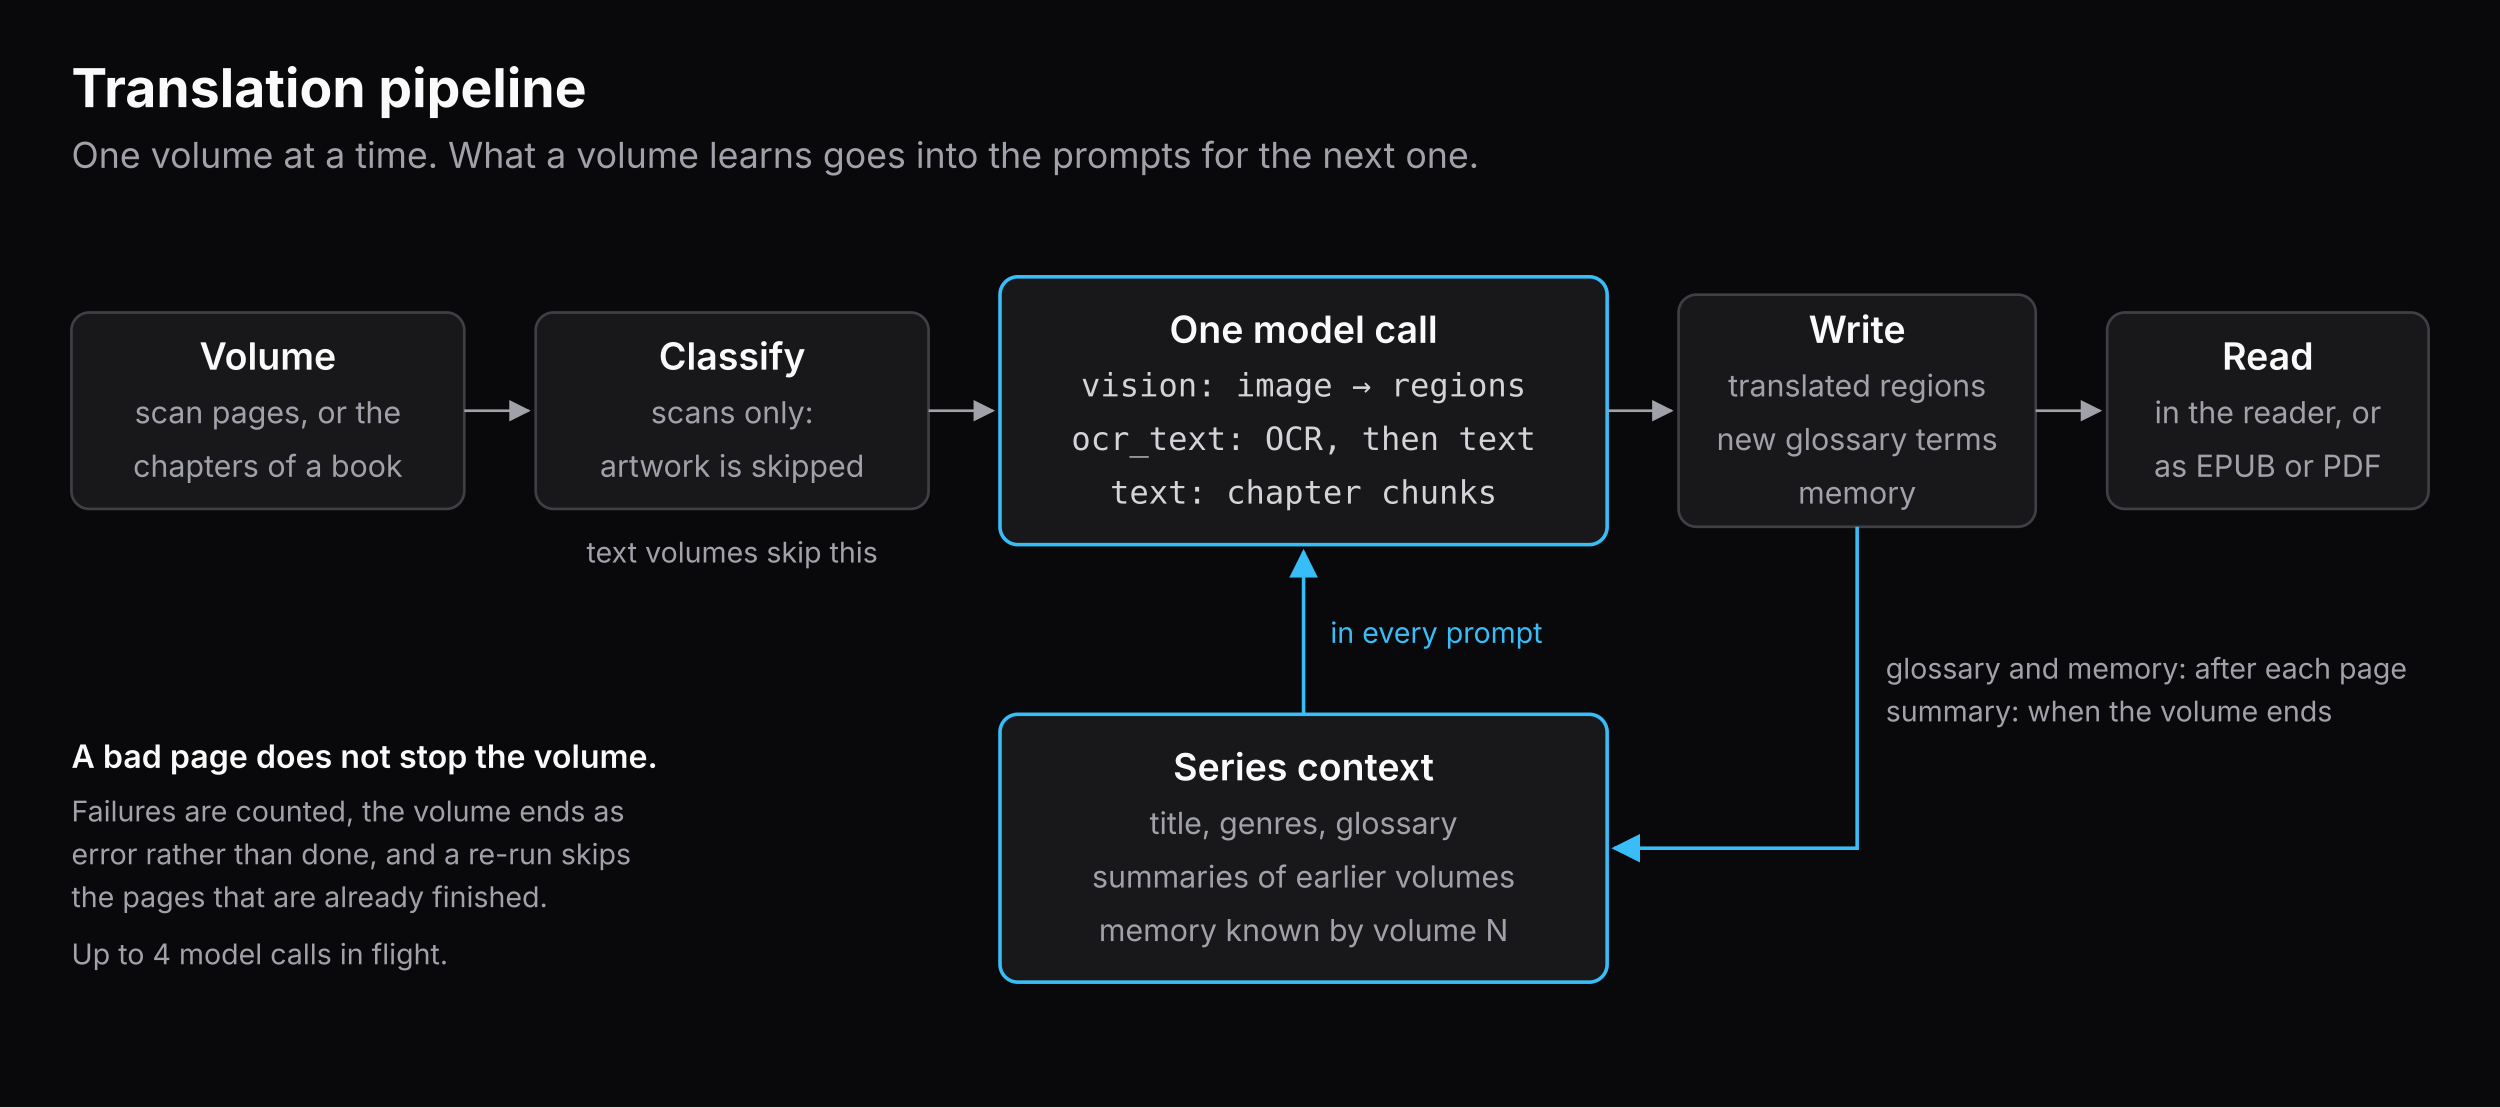
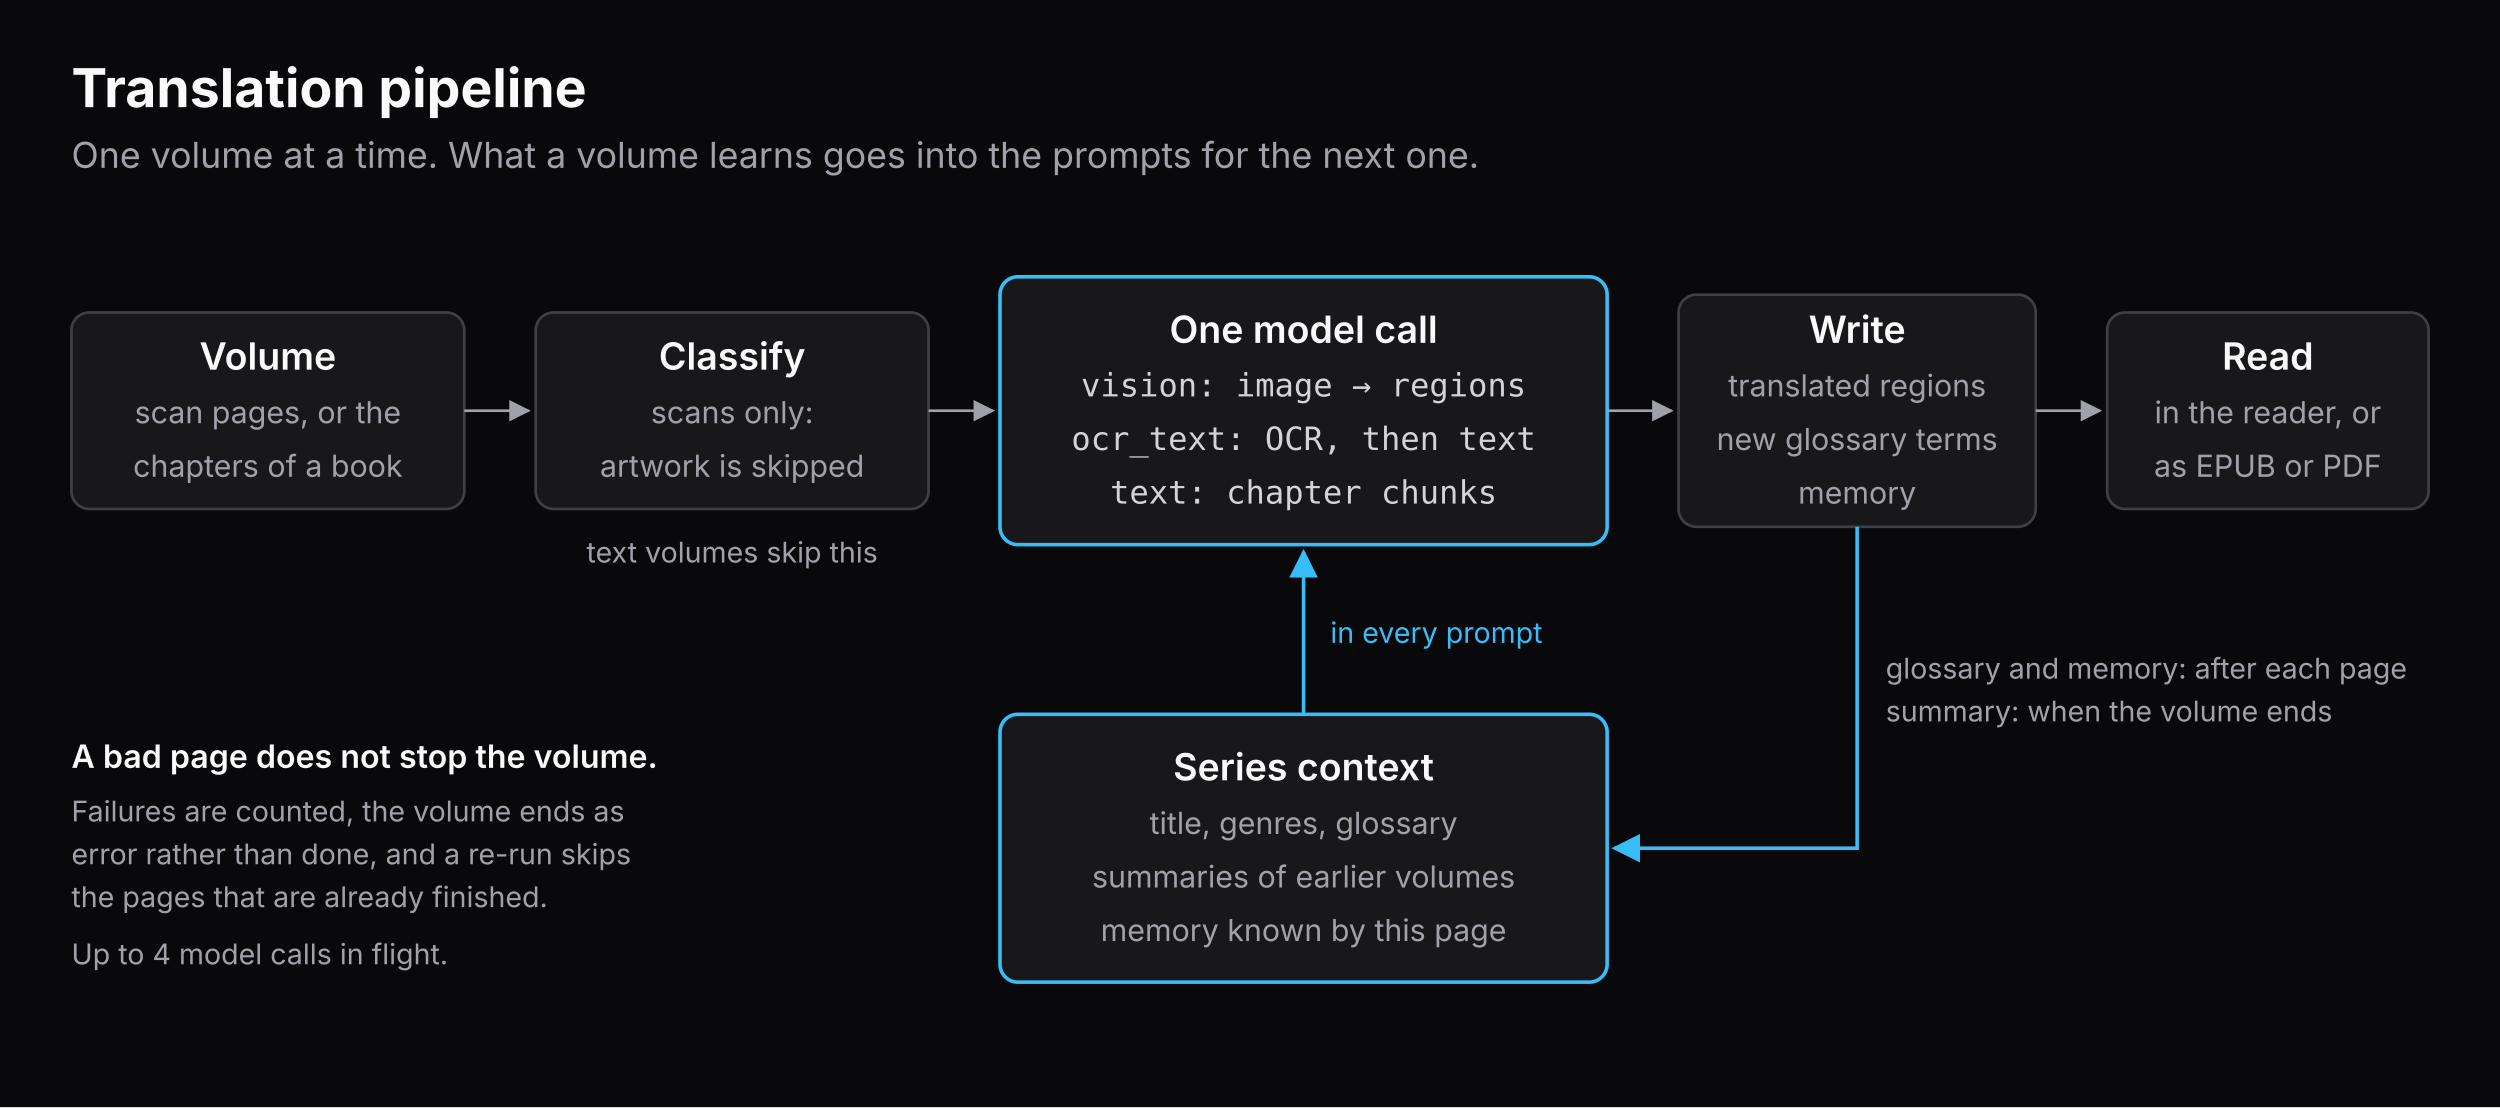
<svg xmlns="http://www.w3.org/2000/svg" width="1400" height="620" viewBox="0 0 1400 620" font-family="ui-sans-serif, system-ui, -apple-system, 'Segoe UI', 'Noto Sans JP', 'Yu Gothic', Meiryo, sans-serif">
  <defs>
    <marker id="arr" viewBox="0 0 10 10" refX="9" refY="5" markerWidth="8" markerHeight="8" orient="auto-start-reverse">
      <path d="M0,0 L10,5 L0,10 z" fill="#a1a1aa" />
    </marker>
    <marker id="arrA" viewBox="0 0 10 10" refX="9" refY="5" markerWidth="8" markerHeight="8" orient="auto-start-reverse">
      <path d="M0,0 L10,5 L0,10 z" fill="#38bdf8" />
    </marker>
  </defs>
  <rect width="1400" height="620" fill="#09090b" />
  <text x="40" y="60" text-anchor="start" fill="#fafafa" font-size="30" font-weight="700">Translation pipeline</text>
  <text x="40" y="94" text-anchor="start" fill="#a1a1aa" font-size="20">One volume at a time. What a volume learns goes into the prompts for the next one.</text>
  <rect x="40" y="175" width="220" height="110" rx="10" fill="#18181b" stroke="#3f3f46" stroke-width="1.5" />
  <text x="150.0" y="207.0" text-anchor="middle" fill="#fafafa" font-size="21" font-weight="600">Volume</text>
  <text x="150.0" y="237.0" text-anchor="middle" fill="#a1a1aa" font-size="17">scan pages, or the</text>
  <text x="150.0" y="267.0" text-anchor="middle" fill="#a1a1aa" font-size="17">chapters of a book</text>
  <path d="M260,230 H296" fill="none" stroke="#a1a1aa" stroke-width="1.5" marker-end="url(#arr)" />
  <rect x="300" y="175" width="220" height="110" rx="10" fill="#18181b" stroke="#3f3f46" stroke-width="1.5" />
  <text x="410.0" y="207.0" text-anchor="middle" fill="#fafafa" font-size="21" font-weight="600">Classify</text>
  <text x="410.0" y="237.0" text-anchor="middle" fill="#a1a1aa" font-size="17">scans only:</text>
  <text x="410.0" y="267.0" text-anchor="middle" fill="#a1a1aa" font-size="17">artwork is skipped</text>
  <text x="410" y="315" text-anchor="middle" fill="#a1a1aa" font-size="16">text volumes skip this</text>
  <path d="M520,230 H556" fill="none" stroke="#a1a1aa" stroke-width="1.5" marker-end="url(#arr)" />
  <rect x="560" y="155" width="340" height="150" rx="10" fill="#18181b" stroke="#38bdf8" stroke-width="2" />
  <text x="730.0" y="192.0" text-anchor="middle" fill="#fafafa" font-size="21" font-weight="600">One model call</text>
  <text x="730.0" y="222.0" text-anchor="middle" fill="#d4d4d8" font-size="18" font-family="Consolas, 'Cascadia Mono', ui-monospace, monospace">vision: image → regions</text>
  <text x="730.0" y="252.0" text-anchor="middle" fill="#d4d4d8" font-size="18" font-family="Consolas, 'Cascadia Mono', ui-monospace, monospace">ocr_text: OCR, then text</text>
  <text x="730.0" y="282.0" text-anchor="middle" fill="#d4d4d8" font-size="18" font-family="Consolas, 'Cascadia Mono', ui-monospace, monospace">text: chapter chunks</text>
  <path d="M900,230 H936" fill="none" stroke="#a1a1aa" stroke-width="1.5" marker-end="url(#arr)" />
  <rect x="940" y="165" width="200" height="130" rx="10" fill="#18181b" stroke="#3f3f46" stroke-width="1.5" />
  <text x="1040.0" y="192.0" text-anchor="middle" fill="#fafafa" font-size="21" font-weight="600">Write</text>
  <text x="1040.0" y="222.0" text-anchor="middle" fill="#a1a1aa" font-size="17">translated regions</text>
  <text x="1040.0" y="252.0" text-anchor="middle" fill="#a1a1aa" font-size="17">new glossary terms</text>
  <text x="1040.0" y="282.0" text-anchor="middle" fill="#a1a1aa" font-size="17">memory</text>
  <path d="M1140,230 H1176" fill="none" stroke="#a1a1aa" stroke-width="1.5" marker-end="url(#arr)" />
  <rect x="1180" y="175" width="180" height="110" rx="10" fill="#18181b" stroke="#3f3f46" stroke-width="1.5" />
  <text x="1270.0" y="207.0" text-anchor="middle" fill="#fafafa" font-size="21" font-weight="600">Read</text>
  <text x="1270.0" y="237.0" text-anchor="middle" fill="#a1a1aa" font-size="17">in the reader, or</text>
  <text x="1270.0" y="267.0" text-anchor="middle" fill="#a1a1aa" font-size="17">as EPUB or PDF</text>
  <rect x="560" y="400" width="340" height="150" rx="10" fill="#18181b" stroke="#38bdf8" stroke-width="2" />
  <text x="730.0" y="437.0" text-anchor="middle" fill="#fafafa" font-size="21" font-weight="600">Series context</text>
  <text x="730.0" y="467.0" text-anchor="middle" fill="#a1a1aa" font-size="17">title, genres, glossary</text>
  <text x="730.0" y="497.0" text-anchor="middle" fill="#a1a1aa" font-size="17">summaries of earlier volumes</text>
-   <text x="730.0" y="527.0" text-anchor="middle" fill="#a1a1aa" font-size="17">memory known by volume N</text>
+   <text x="730.0" y="527.0" text-anchor="middle" fill="#a1a1aa" font-size="17">memory known by this page</text>
  <path d="M730,400 V309" fill="none" stroke="#38bdf8" stroke-width="2" marker-end="url(#arrA)" />
  <text x="745" y="360" text-anchor="start" fill="#38bdf8" font-size="16">in every prompt</text>
  <path d="M1040,295 V475 H904" fill="none" stroke="#38bdf8" stroke-width="2" marker-end="url(#arrA)" />
  <text x="1056" y="380" text-anchor="start" fill="#a1a1aa" font-size="16">glossary and memory: after each page</text>
  <text x="1056" y="404" text-anchor="start" fill="#a1a1aa" font-size="16">summary: when the volume ends</text>
  <text x="40" y="430" text-anchor="start" fill="#fafafa" font-size="18" font-weight="600">A bad page does not stop the volume.</text>
  <text x="40" y="460" text-anchor="start" fill="#a1a1aa" font-size="16">Failures are counted, the volume ends as</text>
  <text x="40" y="484" text-anchor="start" fill="#a1a1aa" font-size="16">error rather than done, and a re-run skips</text>
  <text x="40" y="508" text-anchor="start" fill="#a1a1aa" font-size="16">the pages that are already finished.</text>
  <text x="40" y="540" text-anchor="start" fill="#a1a1aa" font-size="16">Up to 4 model calls in flight.</text>
</svg>
